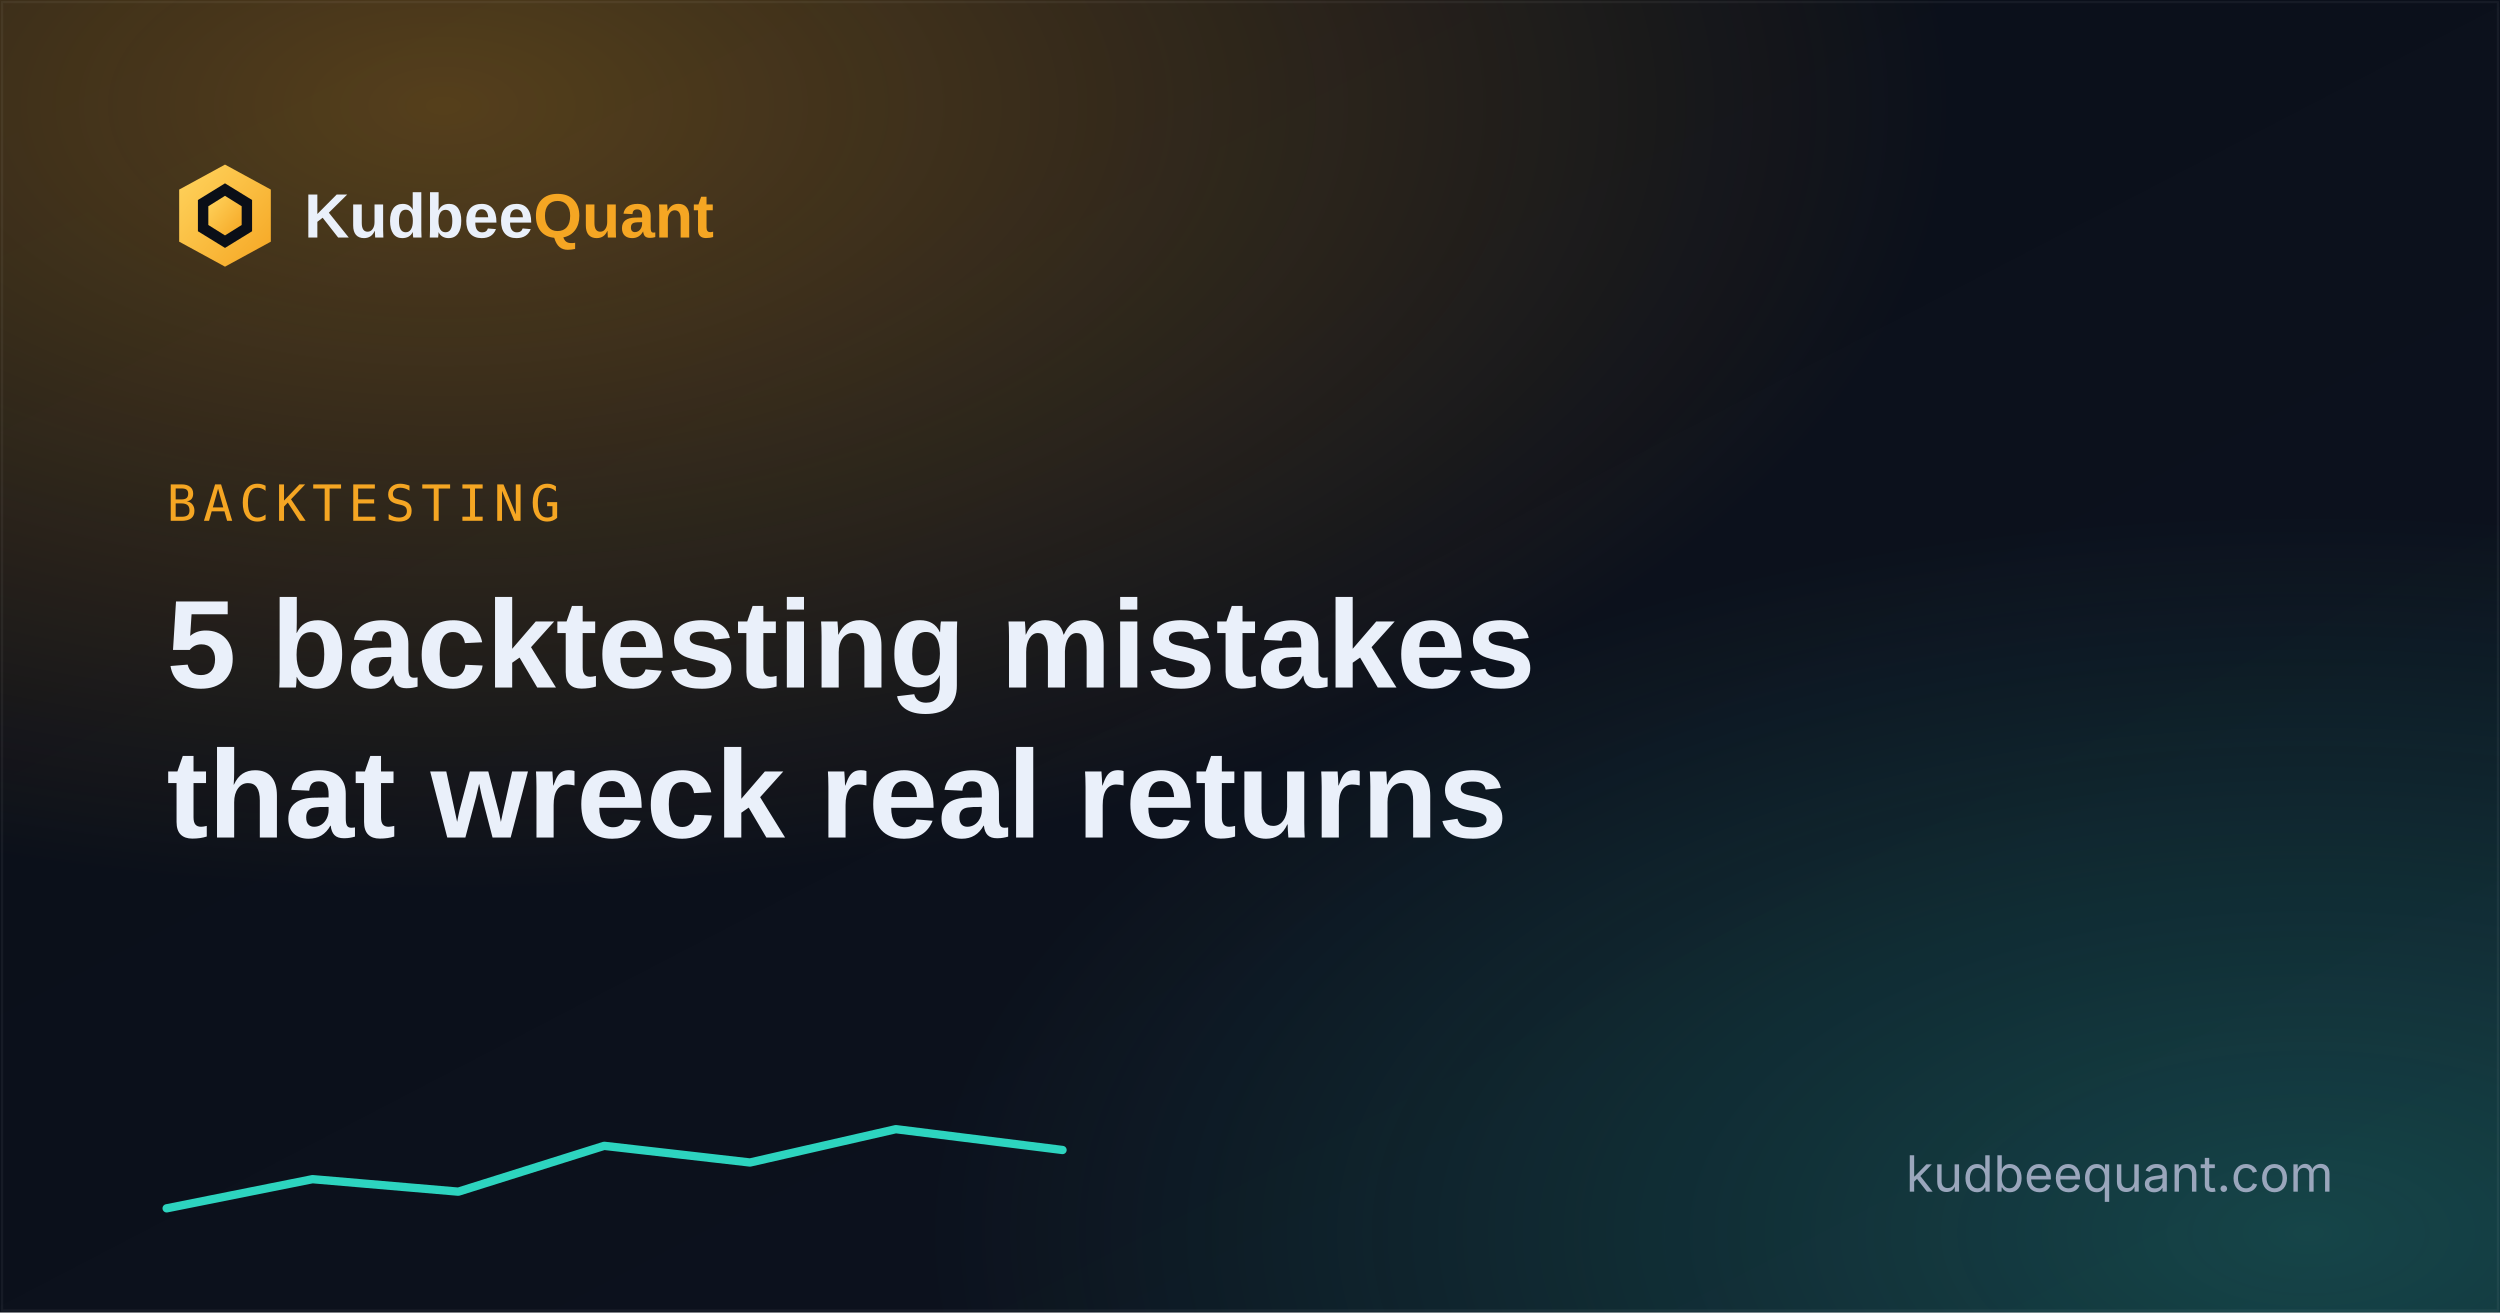
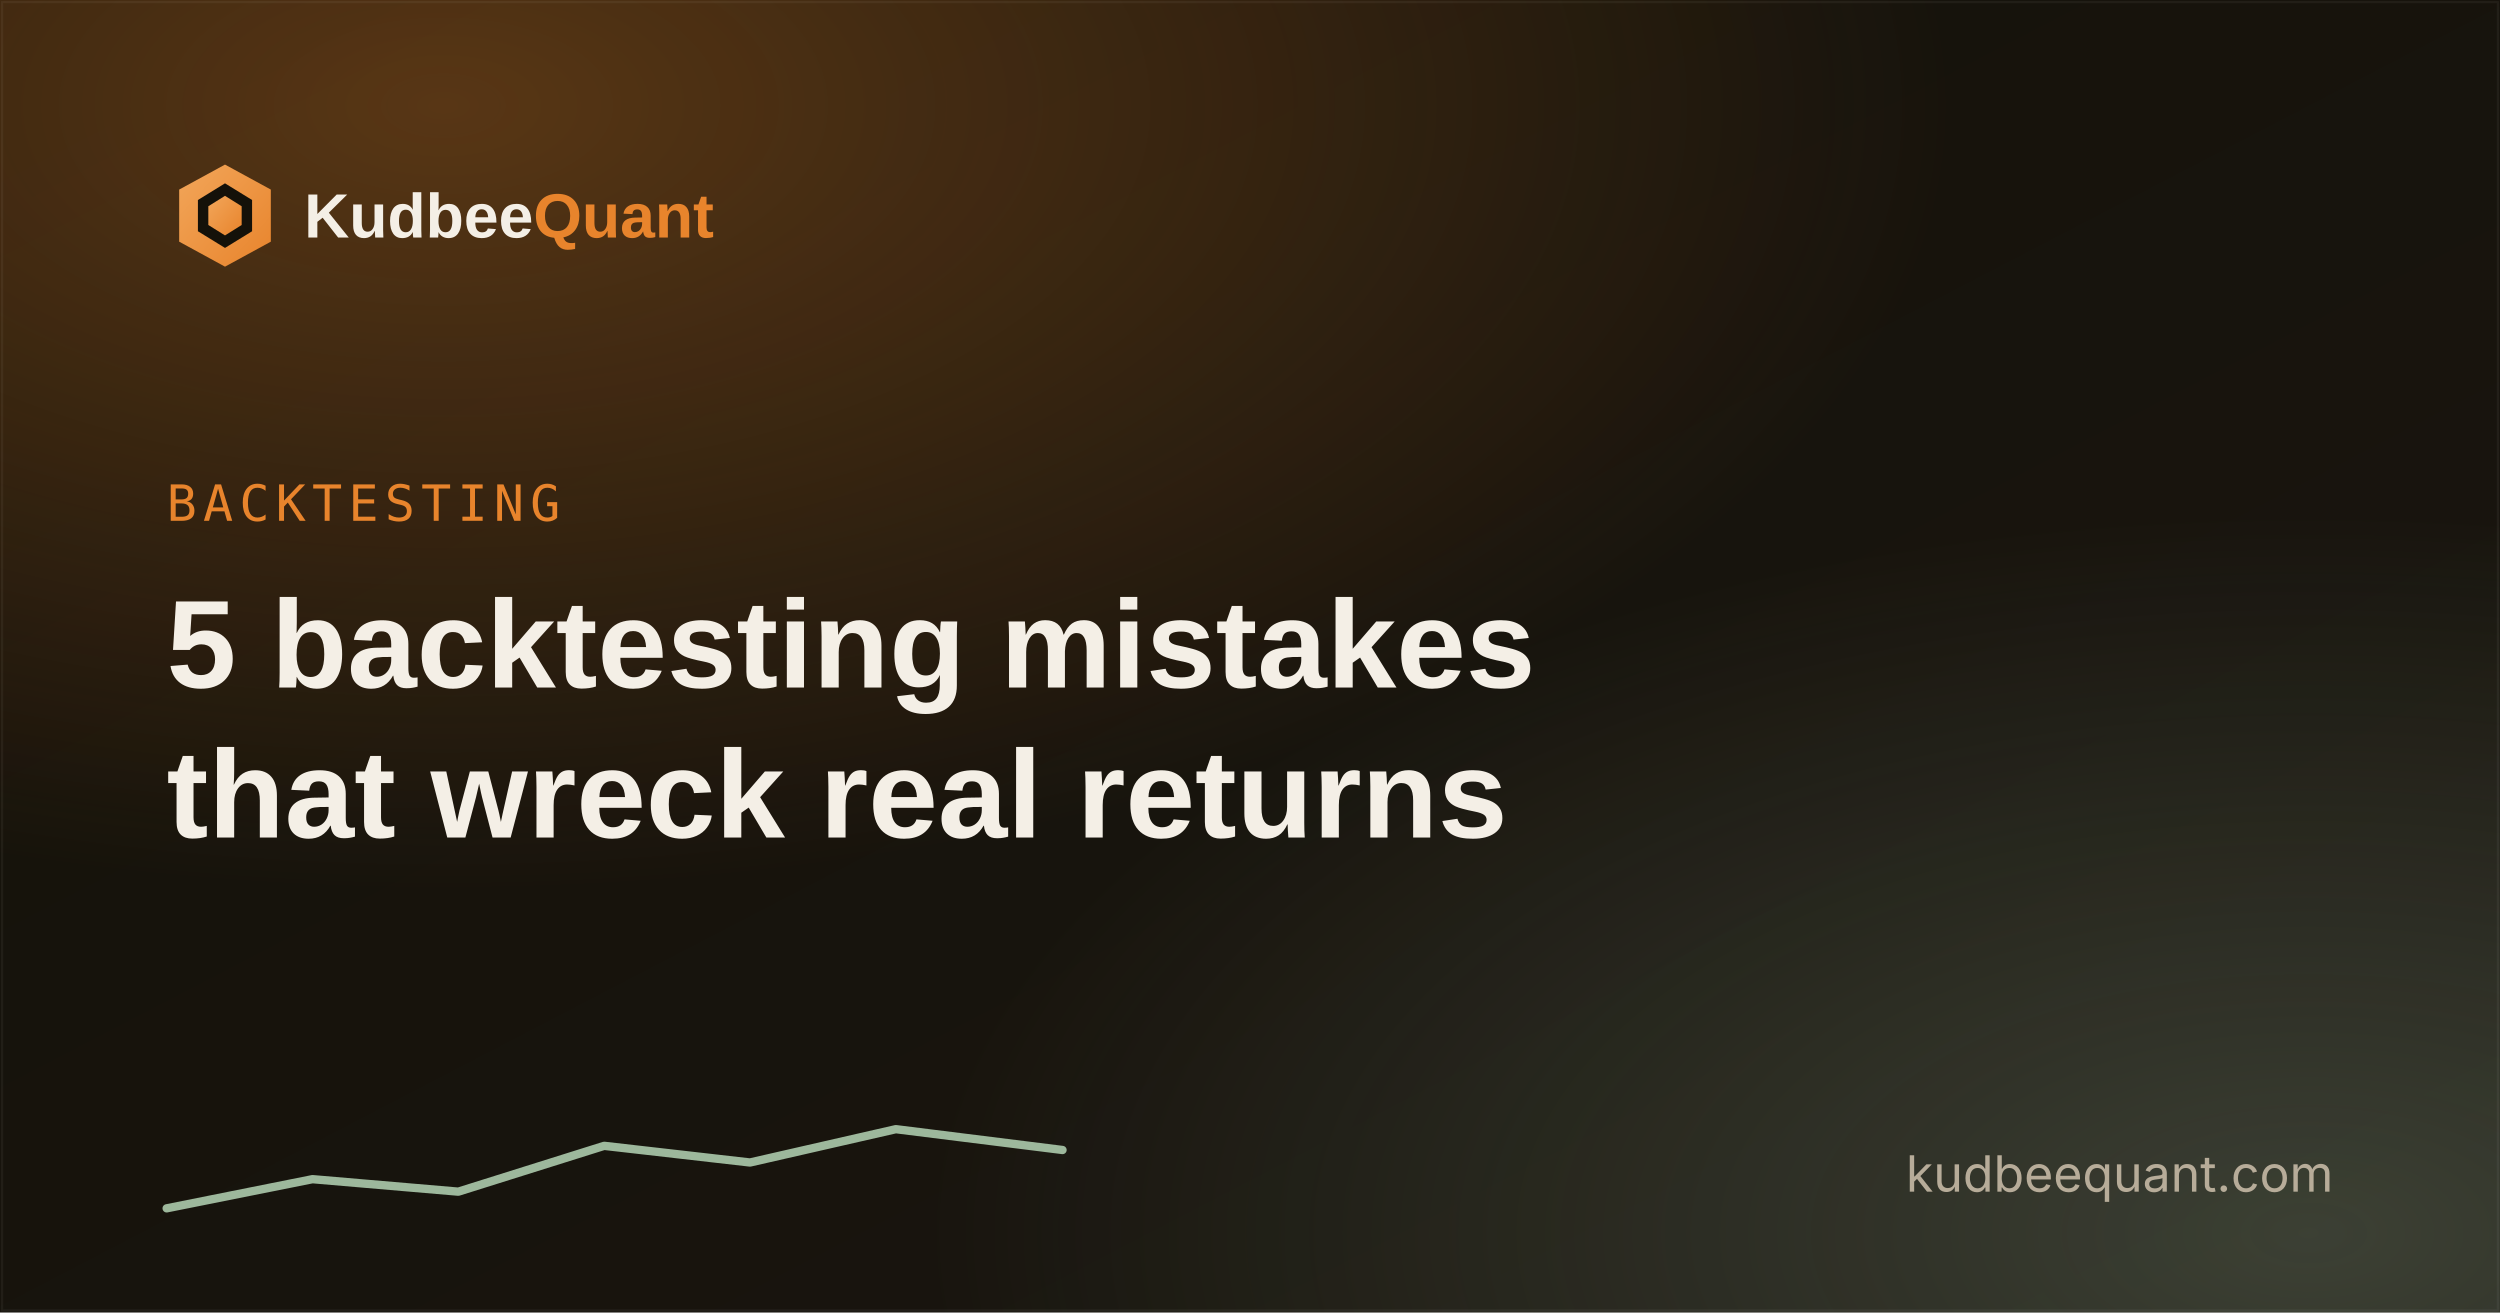
<svg xmlns="http://www.w3.org/2000/svg" viewBox="0 0 1200 630" width="1200" height="630">
  <defs>
    <linearGradient id="bg" x1="0" y1="0" x2="1" y2="1">
-       <stop offset="0" stop-color="#0a0e17" />
-       <stop offset="1" stop-color="#0d1320" />
+       <stop offset="0" stop-color="#141109" />
+       <stop offset="1" stop-color="#1A1610" />
    </linearGradient>
    <linearGradient id="gold" x1="0" y1="0" x2="1" y2="1">
-       <stop offset="0" stop-color="#FFD45E" />
-       <stop offset="1" stop-color="#F5A623" />
+       <stop offset="0" stop-color="#F2A65A" />
+       <stop offset="1" stop-color="#E8842C" />
    </linearGradient>
    <radialGradient id="glow" cx="18%" cy="8%" r="60%">
-       <stop offset="0" stop-color="#F5A623" stop-opacity="0.32" />
-       <stop offset="1" stop-color="#F5A623" stop-opacity="0" />
+       <stop offset="0" stop-color="#E8842C" stop-opacity="0.32" />
+       <stop offset="1" stop-color="#E8842C" stop-opacity="0" />
    </radialGradient>
    <radialGradient id="glow2" cx="92%" cy="94%" r="55%">
-       <stop offset="0" stop-color="#2DD4BF" stop-opacity="0.26" />
-       <stop offset="1" stop-color="#2DD4BF" stop-opacity="0" />
+       <stop offset="0" stop-color="#9DB89C" stop-opacity="0.26" />
+       <stop offset="1" stop-color="#9DB89C" stop-opacity="0" />
    </radialGradient>
  </defs>
  <rect width="1200" height="630" fill="url(#bg)" />
  <rect width="1200" height="630" fill="url(#glow)" />
  <rect width="1200" height="630" fill="url(#glow2)" />
  <rect x="1" y="1" width="1198" height="628" rx="0" fill="none" stroke="#ffffff" stroke-opacity="0.05" />
  <g transform="translate(80,76)">
    <polygon points="28,3 50,15 50,40 28,52 6,40 6,15" fill="url(#gold)" />
-     <polygon points="28,12 41,20 41,35 28,43 15,35 15,20" fill="#0a0e17" />
+     <polygon points="28,12 41,20 41,35 28,43 15,35 15,20" fill="#141109" />
    <polygon points="28,18 36,23 36,32 28,37 20,32 20,23" fill="url(#gold)" />
-     <text x="66" y="38" font-family="Space Grotesk, Arial, sans-serif" font-size="30" font-weight="700" fill="#EAF0FA">Kudbee<tspan fill="#F5A623">Quant</tspan>
+     <text x="66" y="38" font-family="Fraunces, Arial, sans-serif" font-size="30" font-weight="700" fill="#F4EFE6">Kudbee<tspan fill="#E8842C">Quant</tspan>
    </text>
  </g>
-   <text x="80" y="250" font-family="JetBrains Mono, monospace" font-size="24" letter-spacing="3" fill="#F5A623">BACKTESTING</text>
-   <text x="80" y="330" font-family="Space Grotesk, Arial, sans-serif" font-size="60" font-weight="700" fill="#EAF0FA">5 backtesting mistakes</text>
-   <text x="80" y="402" font-family="Space Grotesk, Arial, sans-serif" font-size="60" font-weight="700" fill="#EAF0FA">that wreck real returns</text>
+   <text x="80" y="250" font-family="JetBrains Mono, monospace" font-size="24" letter-spacing="3" fill="#E8842C">BACKTESTING</text>
+   <text x="80" y="330" font-family="Fraunces, Arial, sans-serif" font-size="60" font-weight="700" fill="#F4EFE6">5 backtesting mistakes</text>
+   <text x="80" y="402" font-family="Fraunces, Arial, sans-serif" font-size="60" font-weight="700" fill="#F4EFE6">that wreck real returns</text>
  <g transform="translate(80,540)">
-     <polyline points="0,40 70,26 140,32 210,10 280,18 350,2 430,12" fill="none" stroke="#2DD4BF" stroke-width="4" stroke-linejoin="round" stroke-linecap="round" />
+     <polyline points="0,40 70,26 140,32 210,10 280,18 350,2 430,12" fill="none" stroke="#9DB89C" stroke-width="4" stroke-linejoin="round" stroke-linecap="round" />
  </g>
-   <text x="1120" y="572" text-anchor="end" font-family="Inter, Arial, sans-serif" font-size="24" fill="#9AA6BC">kudbeequant.com</text>
+   <text x="1120" y="572" text-anchor="end" font-family="Inter, Arial, sans-serif" font-size="24" fill="#B7AC99">kudbeequant.com</text>
</svg>
